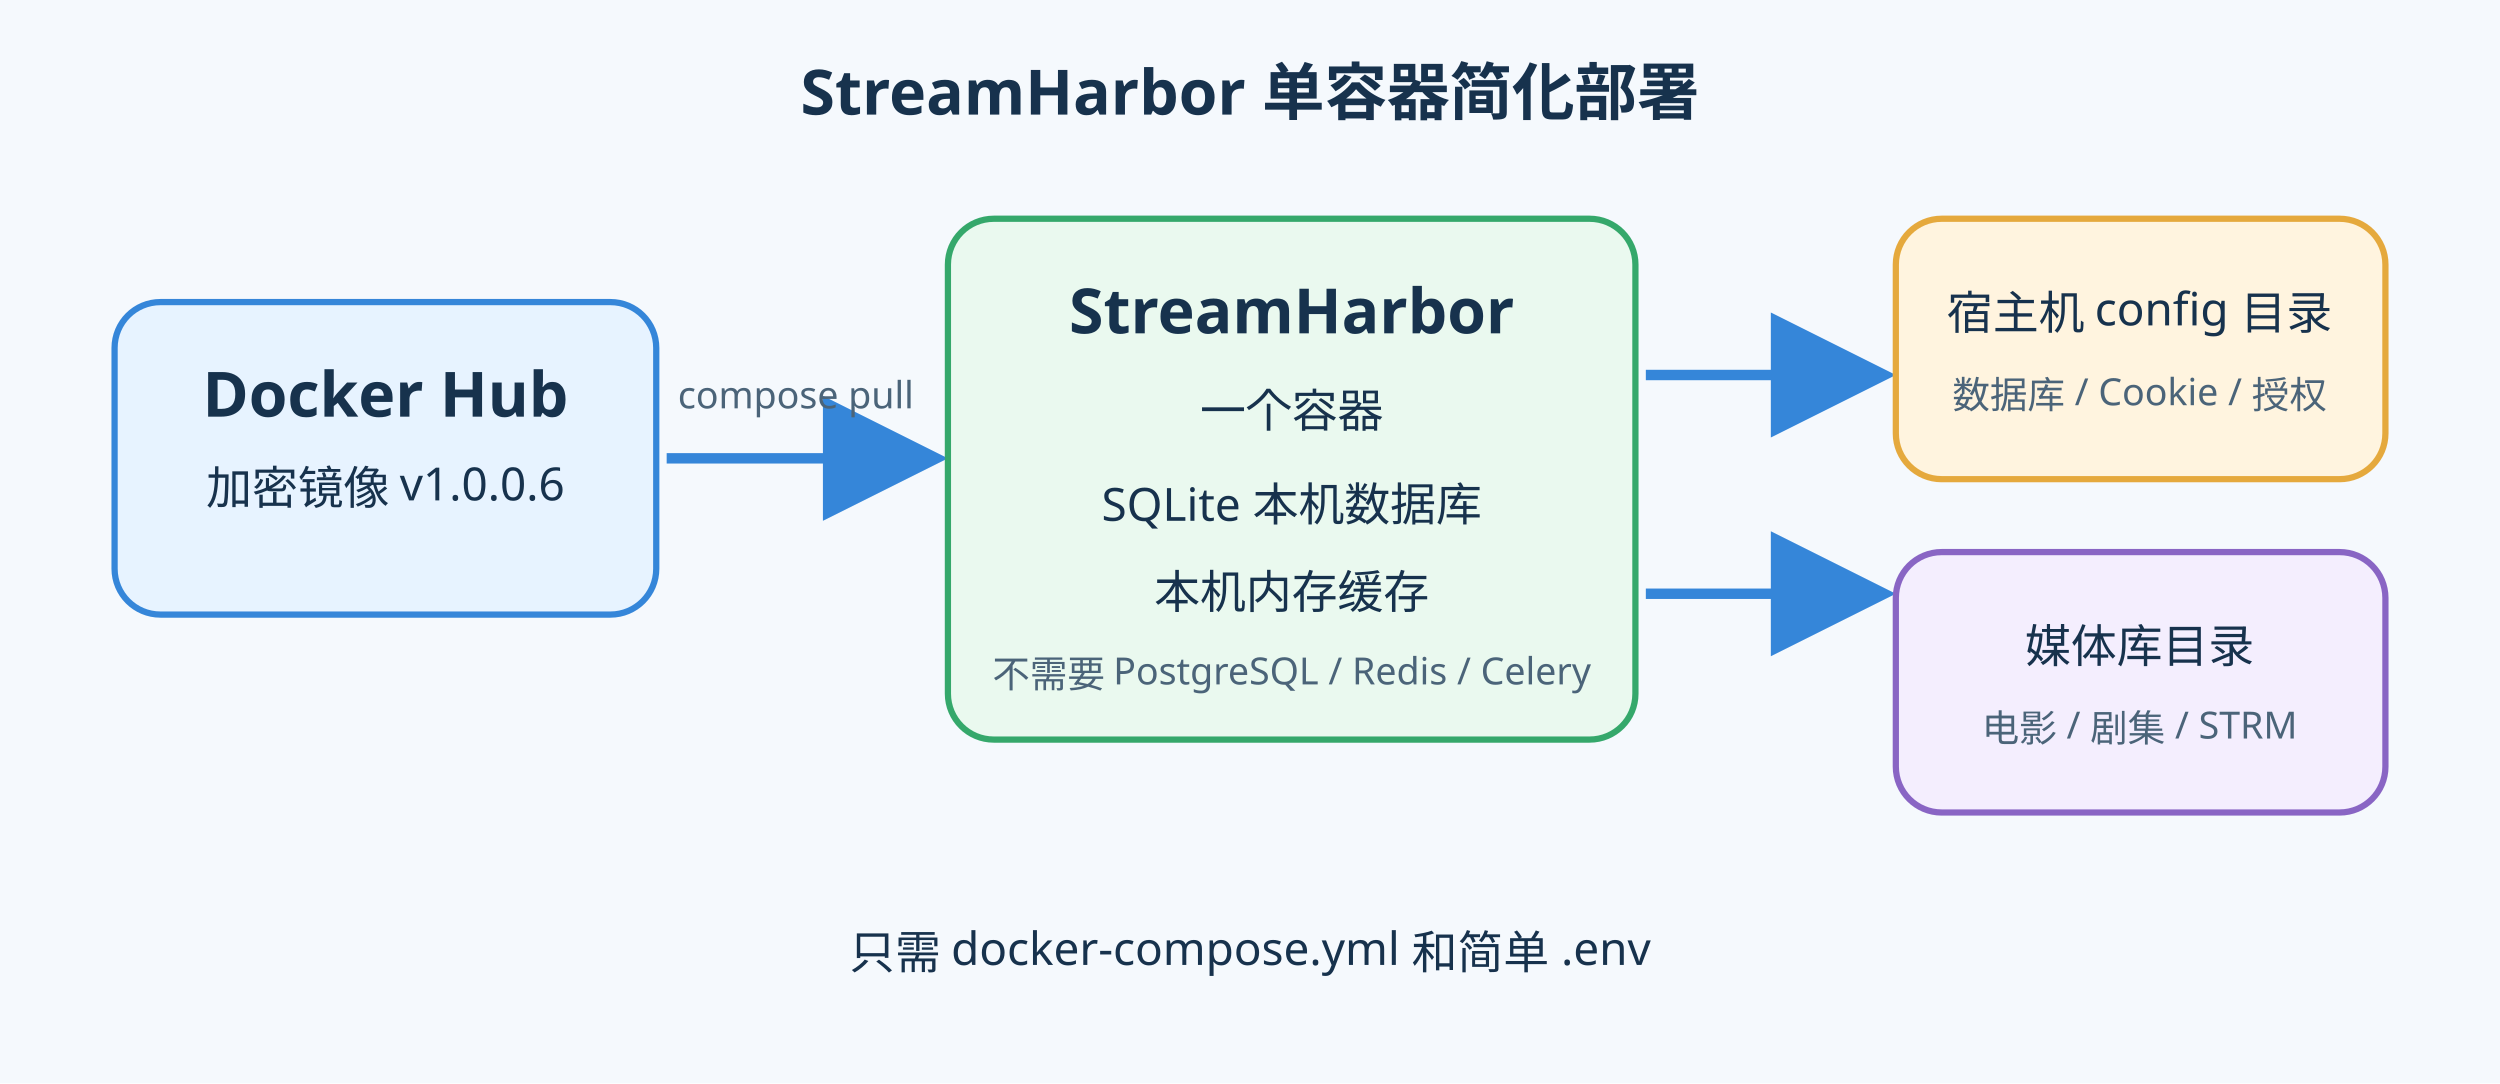
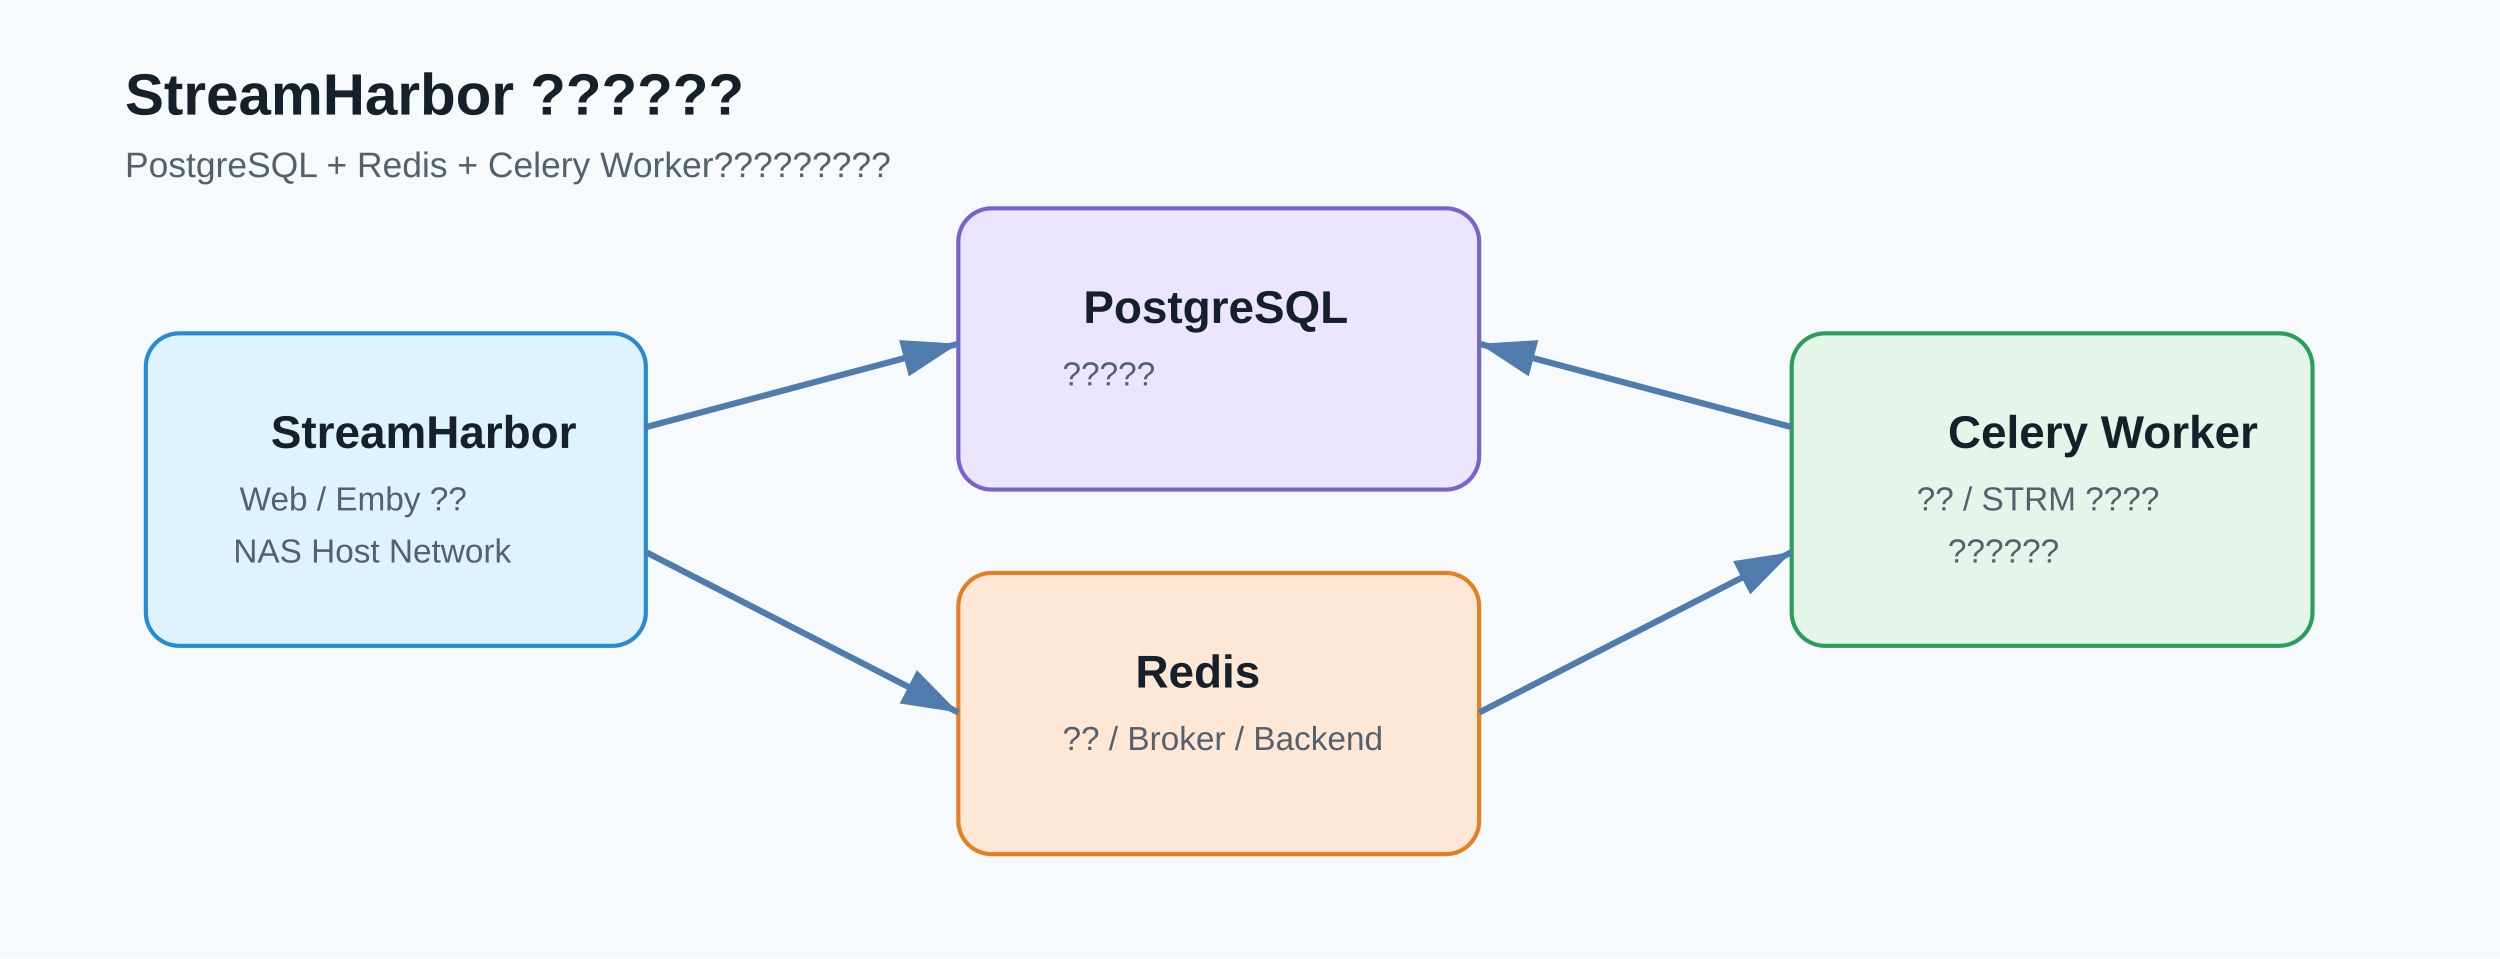
- <svg xmlns="http://www.w3.org/2000/svg" width="1200" height="520" viewBox="0 0 1200 520">
+ <svg xmlns="http://www.w3.org/2000/svg" width="1200" height="460" viewBox="0 0 1200 460">
+   <style>text{font-family:Arial,"Microsoft YaHei",sans-serif;fill:#16202a}.title{font-size:28px;font-weight:700}.sub{font-size:17px;fill:#53616d}.label{font-size:22px;font-weight:700}.small{font-size:16px;fill:#53616d}.box{stroke-width:2}.arrow{stroke:#4f7cac;stroke-width:3;fill:none;marker-end:url(#a)}</style>
  <defs>
-     <style>.t{font-family:"Microsoft YaHei","Noto Sans SC",sans-serif;fill:#17324d}.h{font-size:30px;font-weight:700}.m{font-size:22px}.s{font-size:18px;fill:#4b6479}.box{rx:22;stroke-width:3}.arrow{stroke:#3586d9;stroke-width:5;fill:none;marker-end:url(#a)}</style>
-     <marker id="a" markerWidth="12" markerHeight="12" refX="10" refY="6" orient="auto">
-       <path d="M0,0 L12,6 L0,12 z" fill="#3586d9" />
+     <marker id="a" markerWidth="10" markerHeight="10" refX="9" refY="3" orient="auto">
+       <path d="M0,0 L0,6 L9,3 z" fill="#4f7cac" />
    </marker>
  </defs>
-   <rect width="1200" height="520" fill="#f5f9fd" />
-   <text x="600" y="55" text-anchor="middle" class="t h">StreamHarbor 单容器简化部署</text>
-   <rect class="box" x="55" y="145" width="260" height="150" fill="#e7f3ff" stroke="#3586d9" />
-   <text x="185" y="200" text-anchor="middle" class="t h">Docker Hub</text>
-   <text x="185" y="242" text-anchor="middle" class="t m">加密镜像 v1.0.0.6</text>
-   <path class="arrow" d="M320 220 H445" />
-   <text x="382" y="196" text-anchor="middle" class="t s">compose pull</text>
-   <rect class="box" x="455" y="105" width="330" height="250" fill="#eaf9ef" stroke="#35a86b" />
-   <text x="620" y="160" text-anchor="middle" class="t h">StreamHarbor</text>
-   <text x="620" y="205" text-anchor="middle" class="t m">一个容器</text>
-   <text x="620" y="250" text-anchor="middle" class="t m">SQLite 本机数据库</text>
-   <text x="620" y="292" text-anchor="middle" class="t m">本机内存缓存</text>
-   <text x="620" y="330" text-anchor="middle" class="t s">不需要 PostgreSQL / Redis / Celery</text>
-   <path class="arrow" d="M790 180 H900" />
-   <path class="arrow" d="M790 285 H900" />
-   <rect class="box" x="910" y="105" width="235" height="125" fill="#fff4df" stroke="#e5a93d" />
-   <text x="1027" y="158" text-anchor="middle" class="t m">宿主机 config 目录</text>
-   <text x="1027" y="196" text-anchor="middle" class="t s">数据库 / Cookie / 授权</text>
-   <rect class="box" x="910" y="265" width="235" height="125" fill="#f4eefe" stroke="#8965c4" />
-   <text x="1027" y="318" text-anchor="middle" class="t m">媒体库目录</text>
-   <text x="1027" y="356" text-anchor="middle" class="t s">电影 / 剧集 / STRM</text>
-   <text x="600" y="465" text-anchor="middle" class="t m">只需 docker-compose.yml 和简单 .env</text>
+   <rect width="1200" height="460" fill="#f7fafc" />
+   <text x="60" y="55" class="title">StreamHarbor ??????</text>
+   <text x="60" y="85" class="sub">PostgreSQL + Redis + Celery Worker?????????</text>
+   <rect x="70" y="160" width="240" height="150" rx="16" fill="#dff3ff" stroke="#268bd2" class="box" />
+   <text x="130" y="215" class="label">StreamHarbor</text>
+   <text x="115" y="245" class="small">Web / Emby ??</text>
+   <text x="112" y="270" class="small">NAS Host Network</text>
+   <rect x="460" y="100" width="250" height="135" rx="16" fill="#ece5ff" stroke="#7b61c9" class="box" />
+   <text x="520" y="155" class="label">PostgreSQL</text>
+   <text x="510" y="185" class="small">?????</text>
+   <rect x="460" y="275" width="250" height="135" rx="16" fill="#ffe7d5" stroke="#e67e22" class="box" />
+   <text x="545" y="330" class="label">Redis</text>
+   <text x="510" y="360" class="small">?? / Broker / Backend</text>
+   <rect x="860" y="160" width="250" height="150" rx="16" fill="#e3f6e9" stroke="#2e9d5b" class="box" />
+   <text x="935" y="215" class="label">Celery Worker</text>
+   <text x="920" y="245" class="small">?? / STRM ????</text>
+   <text x="935" y="270" class="small">??????</text>
+   <path d="M310 205 L460 165" class="arrow" />
+   <path d="M310 265 L460 342" class="arrow" />
+   <path d="M710 342 L860 265" class="arrow" />
+   <path d="M860 205 L710 165" class="arrow" />
</svg>
